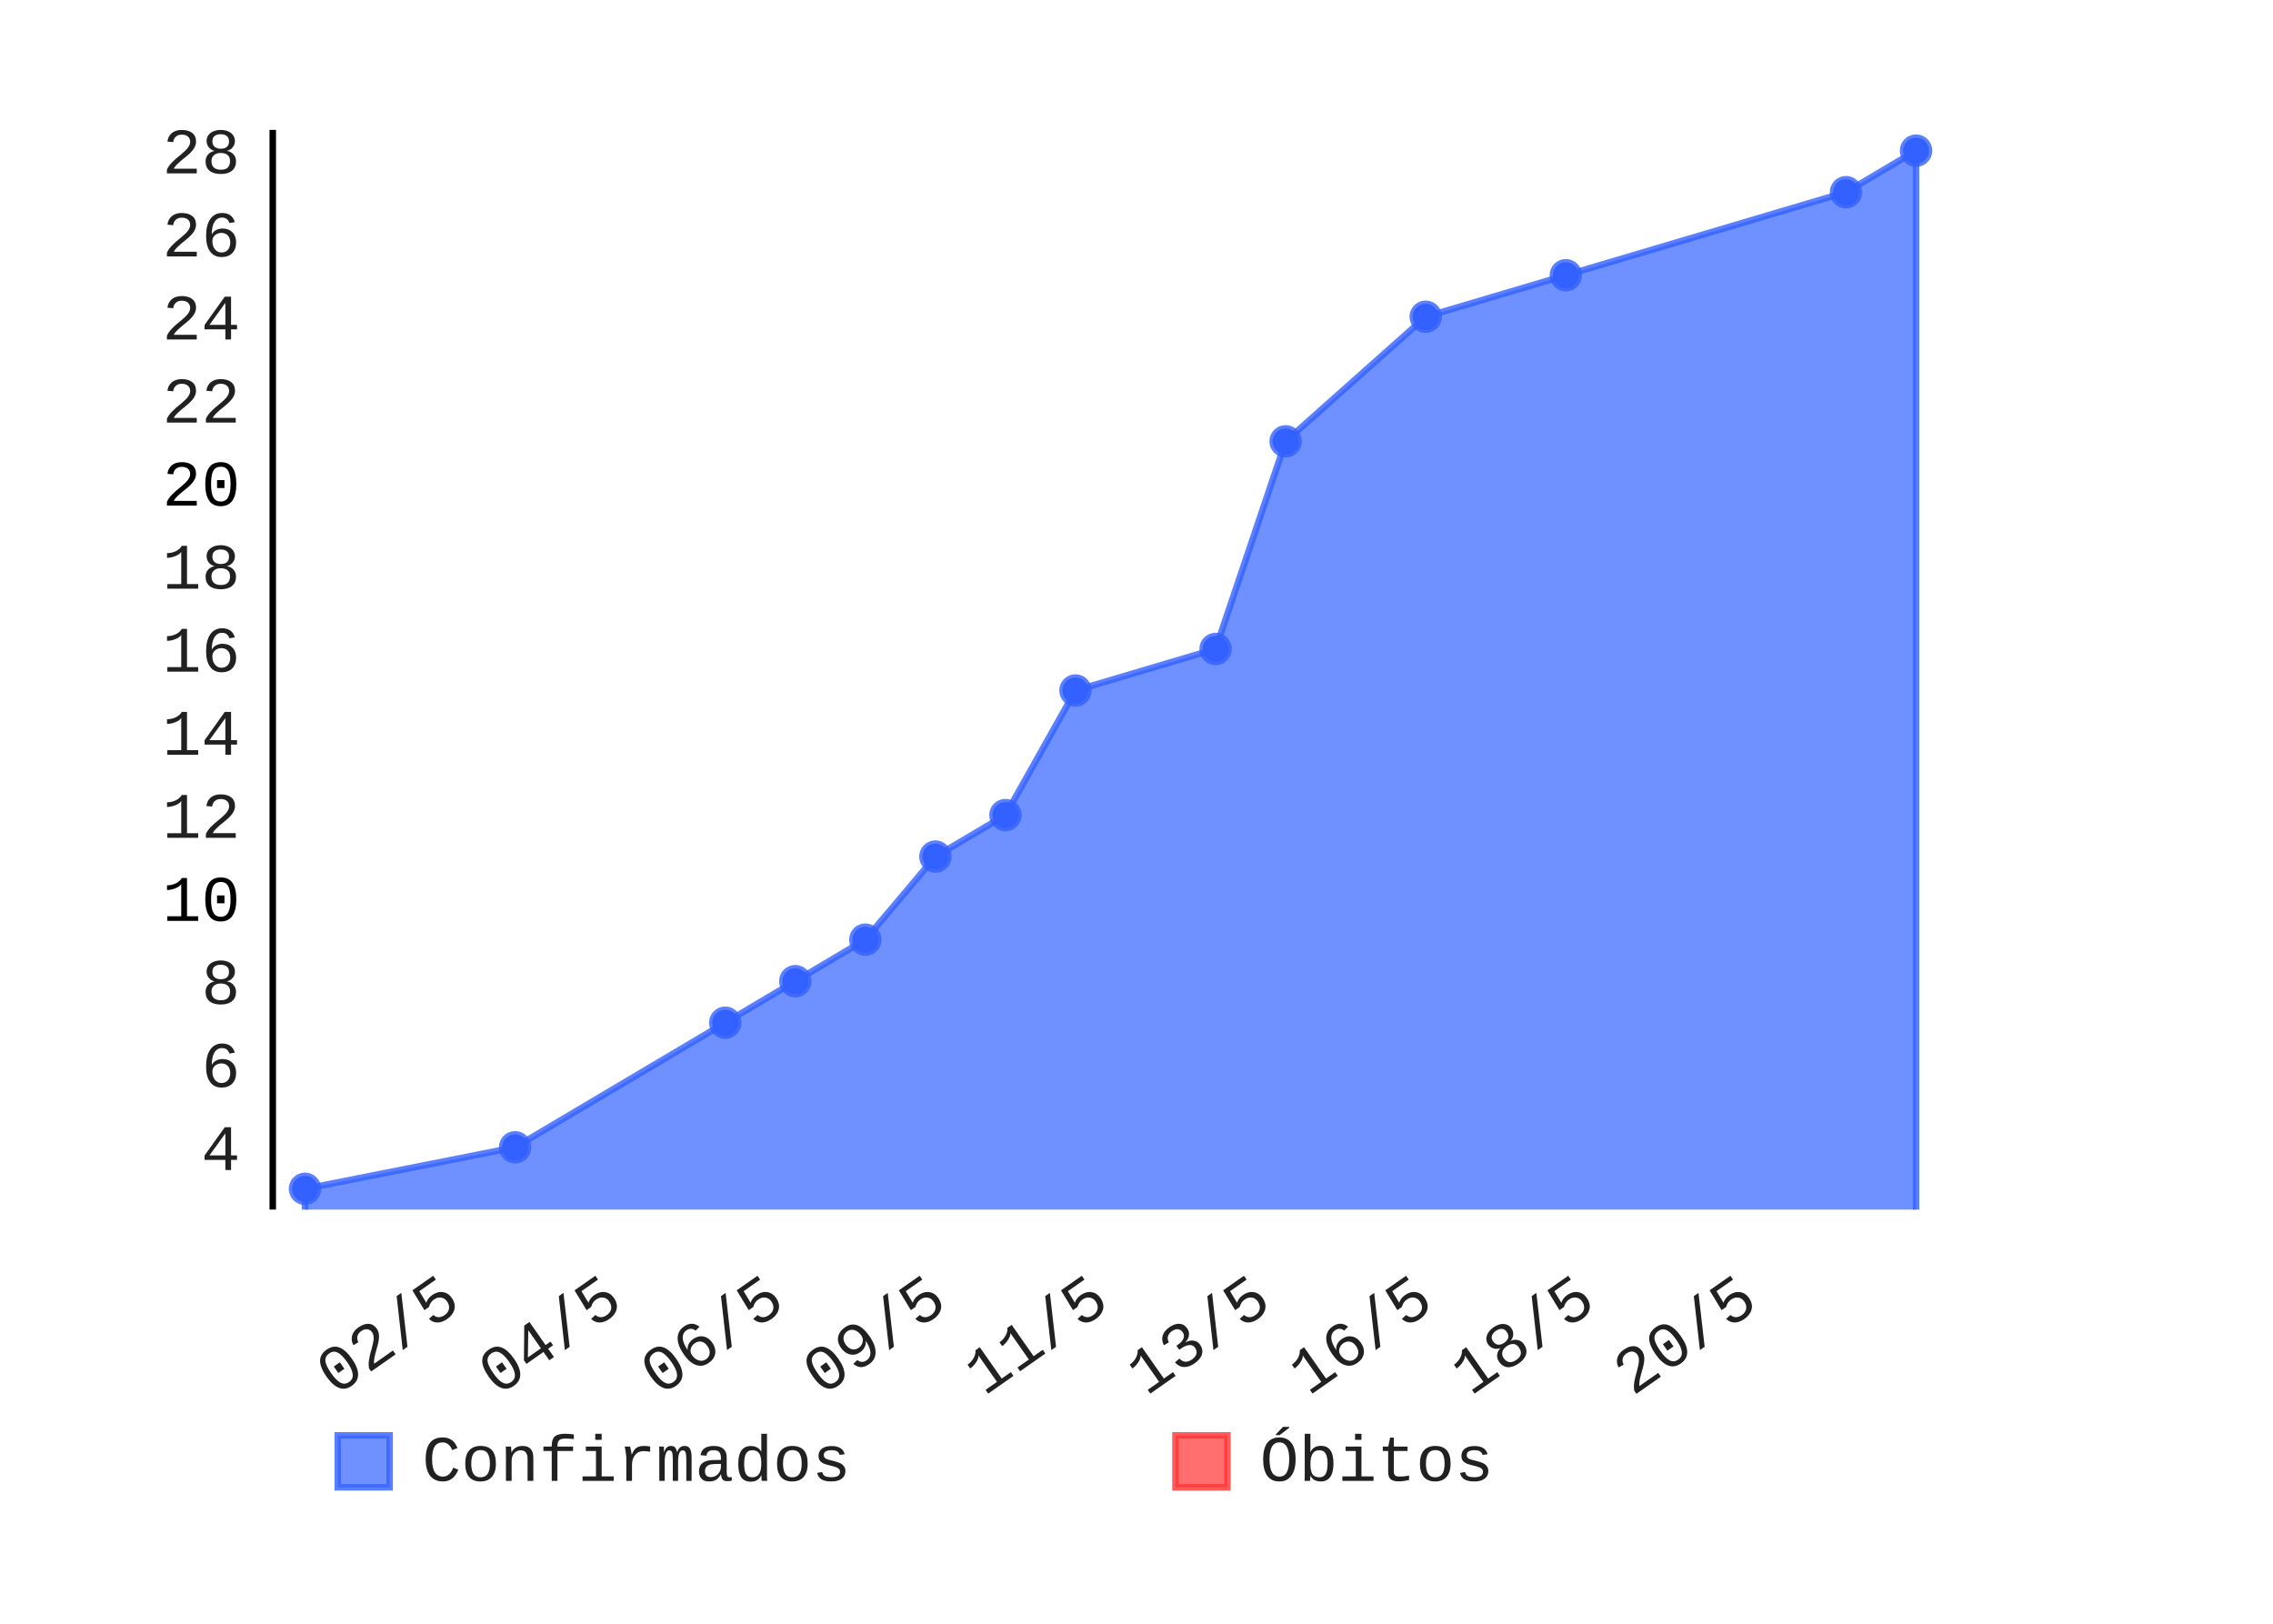
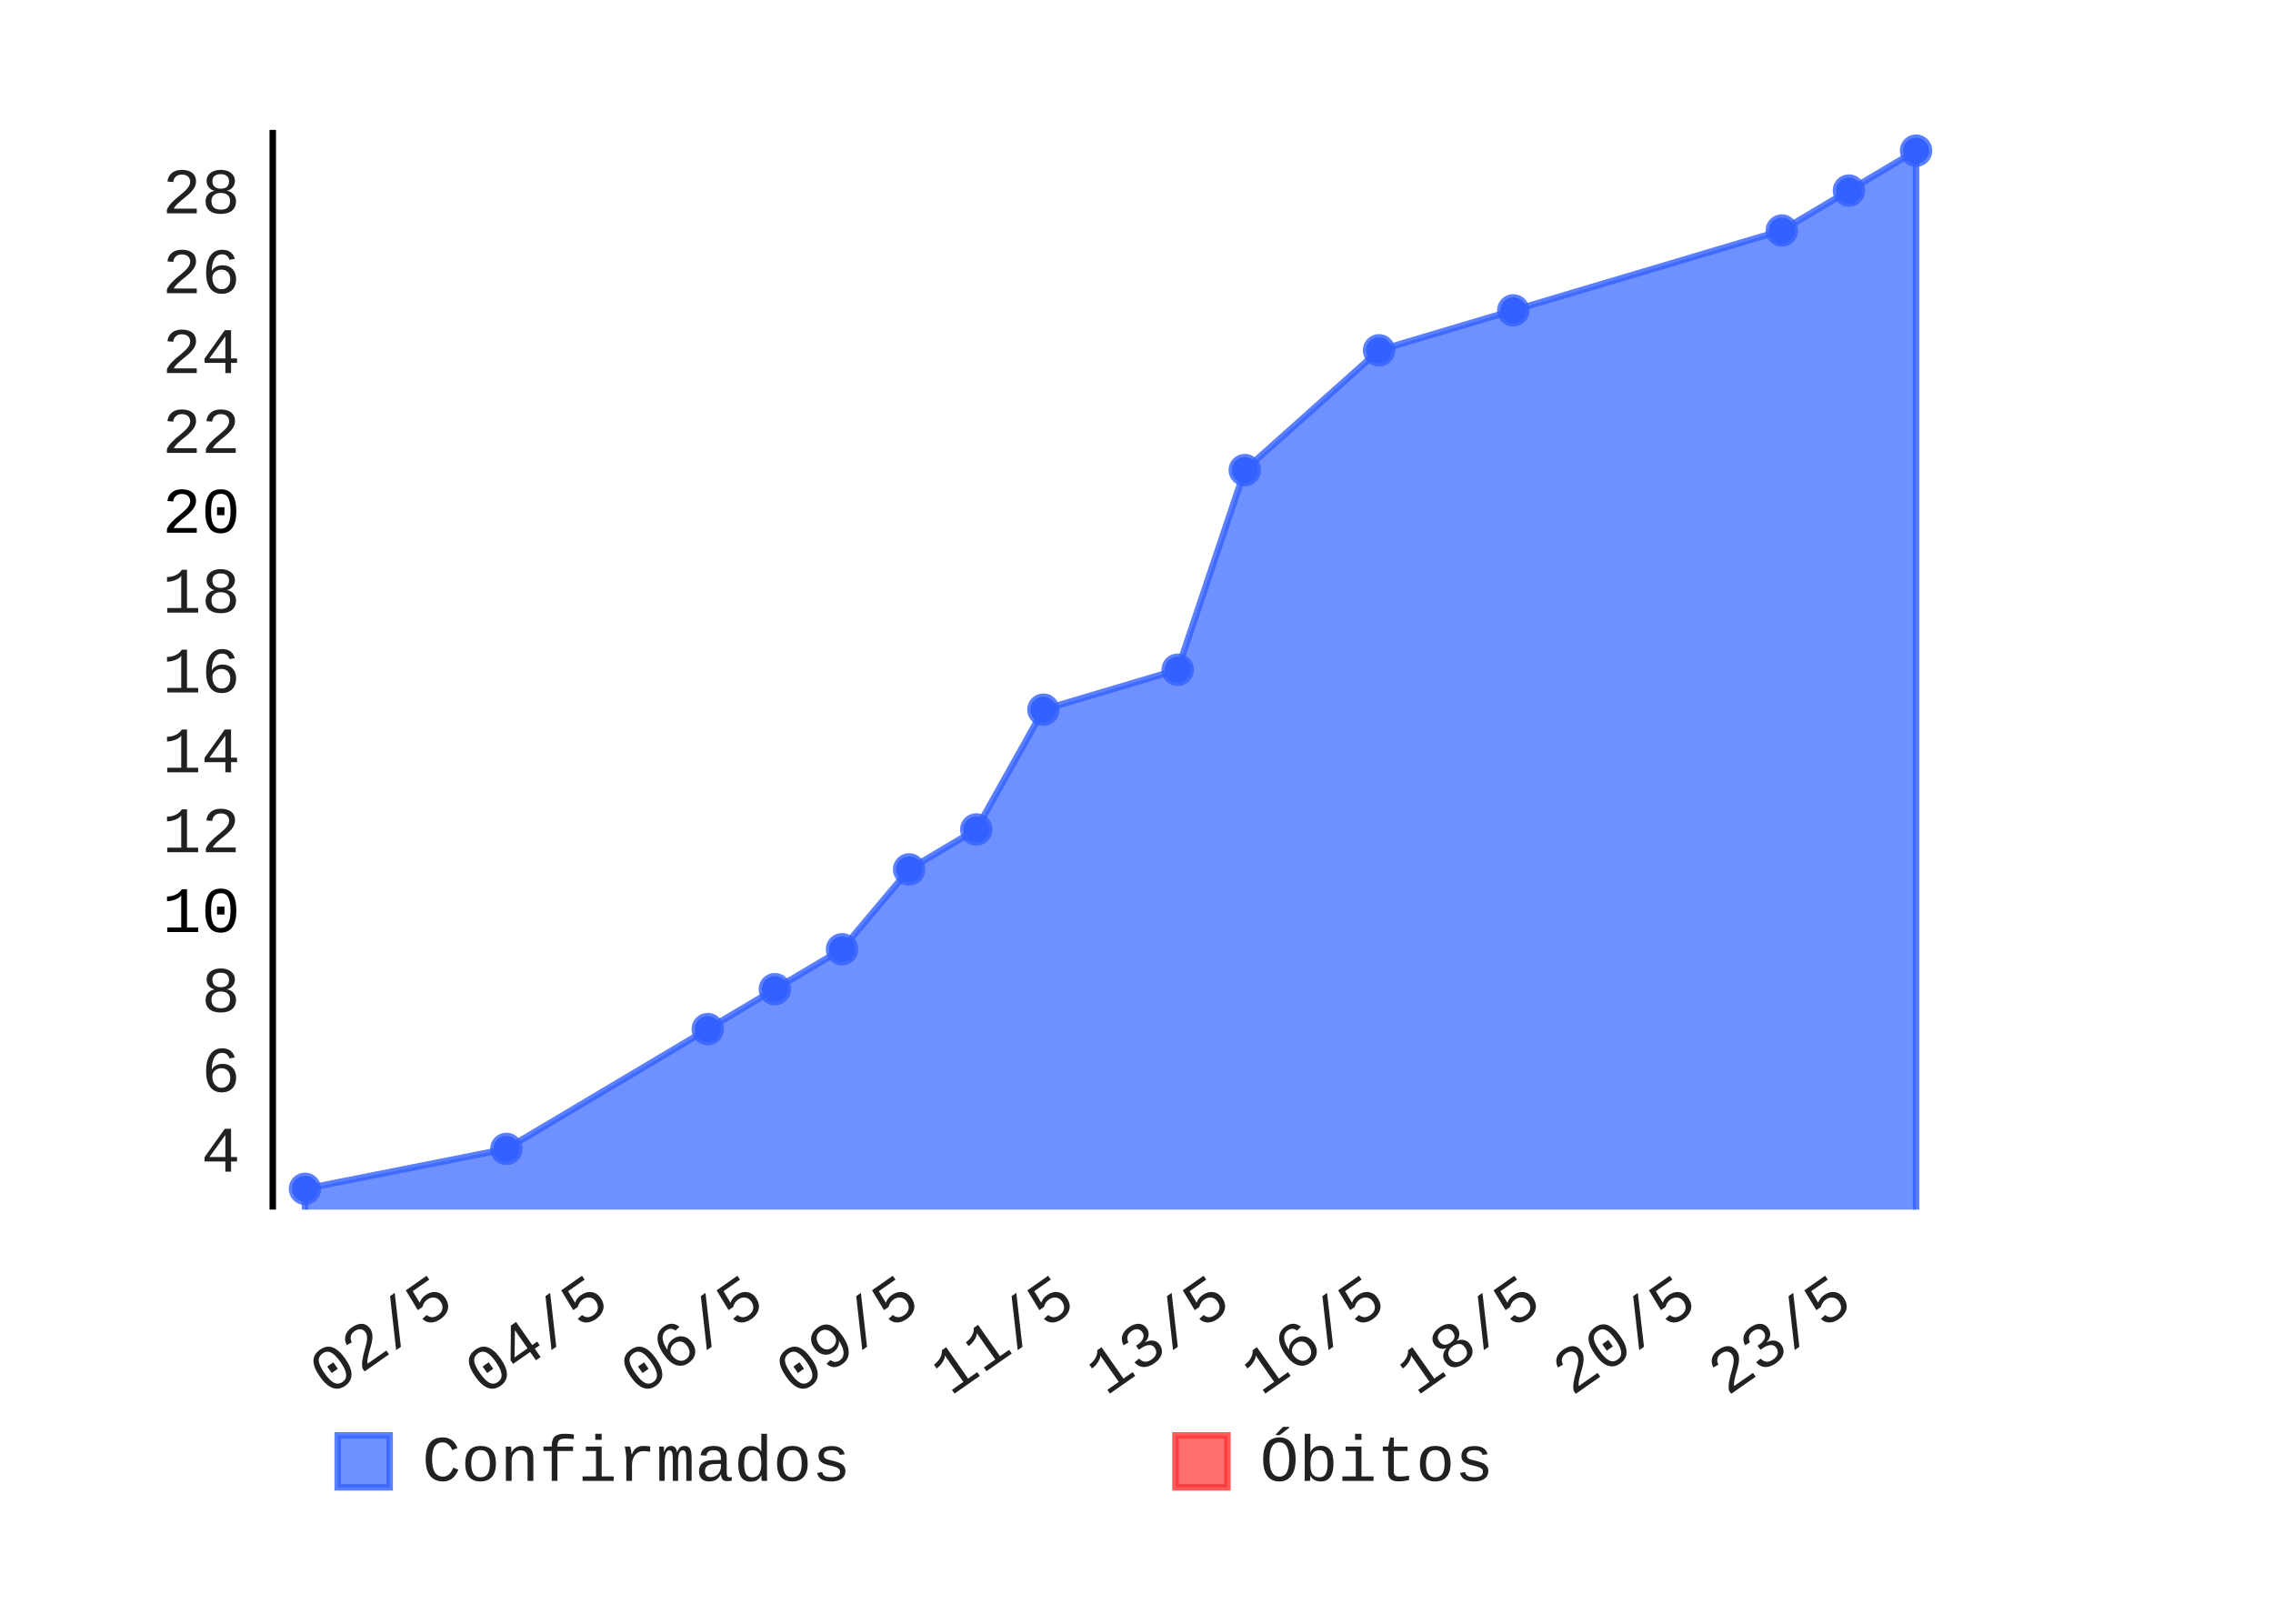
- <svg xmlns="http://www.w3.org/2000/svg" id="chart-be30c157-8542-431a-92e0-816f533727b7" class="pygal-chart" viewBox="0 0 350 250" width="350" height="250">
+ <svg xmlns="http://www.w3.org/2000/svg" id="chart-6f42234d-f6cf-49c8-9ab1-a6273afbf1f7" class="pygal-chart" viewBox="0 0 350 250" width="350" height="250">
  <defs>
-     <style type="text/css">#chart-be30c157-8542-431a-92e0-816f533727b7{-webkit-user-select:none;-webkit-font-smoothing:antialiased;font-family:Consolas,"Liberation Mono",Menlo,Courier,monospace}#chart-be30c157-8542-431a-92e0-816f533727b7 .title{font-family:Consolas,"Liberation Mono",Menlo,Courier,monospace;font-size:8px}#chart-be30c157-8542-431a-92e0-816f533727b7 .legends .legend text{font-family:Consolas,"Liberation Mono",Menlo,Courier,monospace;font-size:10px}#chart-be30c157-8542-431a-92e0-816f533727b7 .axis text{font-family:Consolas,"Liberation Mono",Menlo,Courier,monospace;font-size:10px}#chart-be30c157-8542-431a-92e0-816f533727b7 .axis text.major{font-family:Consolas,"Liberation Mono",Menlo,Courier,monospace;font-size:10px}#chart-be30c157-8542-431a-92e0-816f533727b7 .text-overlay text.value{font-family:Consolas,"Liberation Mono",Menlo,Courier,monospace;font-size:16px}#chart-be30c157-8542-431a-92e0-816f533727b7 .text-overlay text.label{font-family:Consolas,"Liberation Mono",Menlo,Courier,monospace;font-size:10px}#chart-be30c157-8542-431a-92e0-816f533727b7 .tooltip{font-family:Consolas,"Liberation Mono",Menlo,Courier,monospace;font-size:12px}#chart-be30c157-8542-431a-92e0-816f533727b7 text.no_data{font-family:Consolas,"Liberation Mono",Menlo,Courier,monospace;font-size:64px}
- #chart-be30c157-8542-431a-92e0-816f533727b7{background-color:transparent}#chart-be30c157-8542-431a-92e0-816f533727b7 path,#chart-be30c157-8542-431a-92e0-816f533727b7 line,#chart-be30c157-8542-431a-92e0-816f533727b7 rect,#chart-be30c157-8542-431a-92e0-816f533727b7 circle{-webkit-transition:150ms;-moz-transition:150ms;transition:150ms}#chart-be30c157-8542-431a-92e0-816f533727b7 .graph &gt; .background{fill:transparent}#chart-be30c157-8542-431a-92e0-816f533727b7 .plot &gt; .background{fill:rgba(255,255,255,1)}#chart-be30c157-8542-431a-92e0-816f533727b7 .graph{fill:rgba(0,0,0,.87)}#chart-be30c157-8542-431a-92e0-816f533727b7 text.no_data{fill:rgba(0,0,0,1)}#chart-be30c157-8542-431a-92e0-816f533727b7 .title{fill:rgba(0,0,0,1)}#chart-be30c157-8542-431a-92e0-816f533727b7 .legends .legend text{fill:rgba(0,0,0,.87)}#chart-be30c157-8542-431a-92e0-816f533727b7 .legends .legend:hover text{fill:rgba(0,0,0,1)}#chart-be30c157-8542-431a-92e0-816f533727b7 .axis .line{stroke:rgba(0,0,0,1)}#chart-be30c157-8542-431a-92e0-816f533727b7 .axis .guide.line{stroke:rgba(0,0,0,.54)}#chart-be30c157-8542-431a-92e0-816f533727b7 .axis .major.line{stroke:rgba(0,0,0,.87)}#chart-be30c157-8542-431a-92e0-816f533727b7 .axis text.major{fill:rgba(0,0,0,1)}#chart-be30c157-8542-431a-92e0-816f533727b7 .axis.y .guides:hover .guide.line,#chart-be30c157-8542-431a-92e0-816f533727b7 .line-graph .axis.x .guides:hover .guide.line,#chart-be30c157-8542-431a-92e0-816f533727b7 .stackedline-graph .axis.x .guides:hover .guide.line,#chart-be30c157-8542-431a-92e0-816f533727b7 .xy-graph .axis.x .guides:hover .guide.line{stroke:rgba(0,0,0,1)}#chart-be30c157-8542-431a-92e0-816f533727b7 .axis .guides:hover text{fill:rgba(0,0,0,1)}#chart-be30c157-8542-431a-92e0-816f533727b7 .reactive{fill-opacity:.7;stroke-opacity:.8}#chart-be30c157-8542-431a-92e0-816f533727b7 .ci{stroke:rgba(0,0,0,.87)}#chart-be30c157-8542-431a-92e0-816f533727b7 .reactive.active,#chart-be30c157-8542-431a-92e0-816f533727b7 .active .reactive{fill-opacity:.8;stroke-opacity:.9;stroke-width:4}#chart-be30c157-8542-431a-92e0-816f533727b7 .ci .reactive.active{stroke-width:1.5}#chart-be30c157-8542-431a-92e0-816f533727b7 .series text{fill:rgba(0,0,0,1)}#chart-be30c157-8542-431a-92e0-816f533727b7 .tooltip rect{fill:rgba(255,255,255,1);stroke:rgba(0,0,0,1);-webkit-transition:opacity 150ms;-moz-transition:opacity 150ms;transition:opacity 150ms}#chart-be30c157-8542-431a-92e0-816f533727b7 .tooltip .label{fill:rgba(0,0,0,.87)}#chart-be30c157-8542-431a-92e0-816f533727b7 .tooltip .label{fill:rgba(0,0,0,.87)}#chart-be30c157-8542-431a-92e0-816f533727b7 .tooltip .legend{font-size:.8em;fill:rgba(0,0,0,.54)}#chart-be30c157-8542-431a-92e0-816f533727b7 .tooltip .x_label{font-size:.6em;fill:rgba(0,0,0,1)}#chart-be30c157-8542-431a-92e0-816f533727b7 .tooltip .xlink{font-size:.5em;text-decoration:underline}#chart-be30c157-8542-431a-92e0-816f533727b7 .tooltip .value{font-size:1.5em}#chart-be30c157-8542-431a-92e0-816f533727b7 .bound{font-size:.5em}#chart-be30c157-8542-431a-92e0-816f533727b7 .max-value{font-size:.75em;fill:rgba(0,0,0,.54)}#chart-be30c157-8542-431a-92e0-816f533727b7 .map-element{fill:rgba(255,255,255,1);stroke:rgba(0,0,0,.54) !important}#chart-be30c157-8542-431a-92e0-816f533727b7 .map-element .reactive{fill-opacity:inherit;stroke-opacity:inherit}#chart-be30c157-8542-431a-92e0-816f533727b7 .color-0,#chart-be30c157-8542-431a-92e0-816f533727b7 .color-0 a:visited{stroke:#3361FF;fill:#3361FF}#chart-be30c157-8542-431a-92e0-816f533727b7 .color-1,#chart-be30c157-8542-431a-92e0-816f533727b7 .color-1 a:visited{stroke:#FF3333;fill:#FF3333}#chart-be30c157-8542-431a-92e0-816f533727b7 .text-overlay .color-0 text{fill:black}#chart-be30c157-8542-431a-92e0-816f533727b7 .text-overlay .color-1 text{fill:black}
- #chart-be30c157-8542-431a-92e0-816f533727b7 text.no_data{text-anchor:middle}#chart-be30c157-8542-431a-92e0-816f533727b7 .guide.line{fill:none}#chart-be30c157-8542-431a-92e0-816f533727b7 .centered{text-anchor:middle}#chart-be30c157-8542-431a-92e0-816f533727b7 .title{text-anchor:middle}#chart-be30c157-8542-431a-92e0-816f533727b7 .legends .legend text{fill-opacity:1}#chart-be30c157-8542-431a-92e0-816f533727b7 .axis.x text{text-anchor:middle}#chart-be30c157-8542-431a-92e0-816f533727b7 .axis.x:not(.web) text[transform]{text-anchor:start}#chart-be30c157-8542-431a-92e0-816f533727b7 .axis.x:not(.web) text[transform].backwards{text-anchor:end}#chart-be30c157-8542-431a-92e0-816f533727b7 .axis.y text{text-anchor:end}#chart-be30c157-8542-431a-92e0-816f533727b7 .axis.y text[transform].backwards{text-anchor:start}#chart-be30c157-8542-431a-92e0-816f533727b7 .axis.y2 text{text-anchor:start}#chart-be30c157-8542-431a-92e0-816f533727b7 .axis.y2 text[transform].backwards{text-anchor:end}#chart-be30c157-8542-431a-92e0-816f533727b7 .axis .guide.line{stroke-dasharray:4,4}#chart-be30c157-8542-431a-92e0-816f533727b7 .axis .major.guide.line{stroke-dasharray:6,6}#chart-be30c157-8542-431a-92e0-816f533727b7 .horizontal .axis.y .guide.line,#chart-be30c157-8542-431a-92e0-816f533727b7 .horizontal .axis.y2 .guide.line,#chart-be30c157-8542-431a-92e0-816f533727b7 .vertical .axis.x .guide.line{opacity:0}#chart-be30c157-8542-431a-92e0-816f533727b7 .horizontal .axis.always_show .guide.line,#chart-be30c157-8542-431a-92e0-816f533727b7 .vertical .axis.always_show .guide.line{opacity:1 !important}#chart-be30c157-8542-431a-92e0-816f533727b7 .axis.y .guides:hover .guide.line,#chart-be30c157-8542-431a-92e0-816f533727b7 .axis.y2 .guides:hover .guide.line,#chart-be30c157-8542-431a-92e0-816f533727b7 .axis.x .guides:hover .guide.line{opacity:1}#chart-be30c157-8542-431a-92e0-816f533727b7 .axis .guides:hover text{opacity:1}#chart-be30c157-8542-431a-92e0-816f533727b7 .nofill{fill:none}#chart-be30c157-8542-431a-92e0-816f533727b7 .subtle-fill{fill-opacity:.2}#chart-be30c157-8542-431a-92e0-816f533727b7 .dot{stroke-width:1px;fill-opacity:1}#chart-be30c157-8542-431a-92e0-816f533727b7 .dot.active{stroke-width:5px}#chart-be30c157-8542-431a-92e0-816f533727b7 .dot.negative{fill:transparent}#chart-be30c157-8542-431a-92e0-816f533727b7 text,#chart-be30c157-8542-431a-92e0-816f533727b7 tspan{stroke:none !important}#chart-be30c157-8542-431a-92e0-816f533727b7 .series text.active{opacity:1}#chart-be30c157-8542-431a-92e0-816f533727b7 .tooltip rect{fill-opacity:.95;stroke-width:.5}#chart-be30c157-8542-431a-92e0-816f533727b7 .tooltip text{fill-opacity:1}#chart-be30c157-8542-431a-92e0-816f533727b7 .showable{visibility:hidden}#chart-be30c157-8542-431a-92e0-816f533727b7 .showable.shown{visibility:visible}#chart-be30c157-8542-431a-92e0-816f533727b7 .gauge-background{fill:rgba(229,229,229,1);stroke:none}#chart-be30c157-8542-431a-92e0-816f533727b7 .bg-lines{stroke:transparent;stroke-width:2px}</style>
+     <style type="text/css">#chart-6f42234d-f6cf-49c8-9ab1-a6273afbf1f7{-webkit-user-select:none;-webkit-font-smoothing:antialiased;font-family:Consolas,"Liberation Mono",Menlo,Courier,monospace}#chart-6f42234d-f6cf-49c8-9ab1-a6273afbf1f7 .title{font-family:Consolas,"Liberation Mono",Menlo,Courier,monospace;font-size:8px}#chart-6f42234d-f6cf-49c8-9ab1-a6273afbf1f7 .legends .legend text{font-family:Consolas,"Liberation Mono",Menlo,Courier,monospace;font-size:10px}#chart-6f42234d-f6cf-49c8-9ab1-a6273afbf1f7 .axis text{font-family:Consolas,"Liberation Mono",Menlo,Courier,monospace;font-size:10px}#chart-6f42234d-f6cf-49c8-9ab1-a6273afbf1f7 .axis text.major{font-family:Consolas,"Liberation Mono",Menlo,Courier,monospace;font-size:10px}#chart-6f42234d-f6cf-49c8-9ab1-a6273afbf1f7 .text-overlay text.value{font-family:Consolas,"Liberation Mono",Menlo,Courier,monospace;font-size:16px}#chart-6f42234d-f6cf-49c8-9ab1-a6273afbf1f7 .text-overlay text.label{font-family:Consolas,"Liberation Mono",Menlo,Courier,monospace;font-size:10px}#chart-6f42234d-f6cf-49c8-9ab1-a6273afbf1f7 .tooltip{font-family:Consolas,"Liberation Mono",Menlo,Courier,monospace;font-size:12px}#chart-6f42234d-f6cf-49c8-9ab1-a6273afbf1f7 text.no_data{font-family:Consolas,"Liberation Mono",Menlo,Courier,monospace;font-size:64px}
+ #chart-6f42234d-f6cf-49c8-9ab1-a6273afbf1f7{background-color:transparent}#chart-6f42234d-f6cf-49c8-9ab1-a6273afbf1f7 path,#chart-6f42234d-f6cf-49c8-9ab1-a6273afbf1f7 line,#chart-6f42234d-f6cf-49c8-9ab1-a6273afbf1f7 rect,#chart-6f42234d-f6cf-49c8-9ab1-a6273afbf1f7 circle{-webkit-transition:150ms;-moz-transition:150ms;transition:150ms}#chart-6f42234d-f6cf-49c8-9ab1-a6273afbf1f7 .graph &gt; .background{fill:transparent}#chart-6f42234d-f6cf-49c8-9ab1-a6273afbf1f7 .plot &gt; .background{fill:rgba(255,255,255,1)}#chart-6f42234d-f6cf-49c8-9ab1-a6273afbf1f7 .graph{fill:rgba(0,0,0,.87)}#chart-6f42234d-f6cf-49c8-9ab1-a6273afbf1f7 text.no_data{fill:rgba(0,0,0,1)}#chart-6f42234d-f6cf-49c8-9ab1-a6273afbf1f7 .title{fill:rgba(0,0,0,1)}#chart-6f42234d-f6cf-49c8-9ab1-a6273afbf1f7 .legends .legend text{fill:rgba(0,0,0,.87)}#chart-6f42234d-f6cf-49c8-9ab1-a6273afbf1f7 .legends .legend:hover text{fill:rgba(0,0,0,1)}#chart-6f42234d-f6cf-49c8-9ab1-a6273afbf1f7 .axis .line{stroke:rgba(0,0,0,1)}#chart-6f42234d-f6cf-49c8-9ab1-a6273afbf1f7 .axis .guide.line{stroke:rgba(0,0,0,.54)}#chart-6f42234d-f6cf-49c8-9ab1-a6273afbf1f7 .axis .major.line{stroke:rgba(0,0,0,.87)}#chart-6f42234d-f6cf-49c8-9ab1-a6273afbf1f7 .axis text.major{fill:rgba(0,0,0,1)}#chart-6f42234d-f6cf-49c8-9ab1-a6273afbf1f7 .axis.y .guides:hover .guide.line,#chart-6f42234d-f6cf-49c8-9ab1-a6273afbf1f7 .line-graph .axis.x .guides:hover .guide.line,#chart-6f42234d-f6cf-49c8-9ab1-a6273afbf1f7 .stackedline-graph .axis.x .guides:hover .guide.line,#chart-6f42234d-f6cf-49c8-9ab1-a6273afbf1f7 .xy-graph .axis.x .guides:hover .guide.line{stroke:rgba(0,0,0,1)}#chart-6f42234d-f6cf-49c8-9ab1-a6273afbf1f7 .axis .guides:hover text{fill:rgba(0,0,0,1)}#chart-6f42234d-f6cf-49c8-9ab1-a6273afbf1f7 .reactive{fill-opacity:.7;stroke-opacity:.8}#chart-6f42234d-f6cf-49c8-9ab1-a6273afbf1f7 .ci{stroke:rgba(0,0,0,.87)}#chart-6f42234d-f6cf-49c8-9ab1-a6273afbf1f7 .reactive.active,#chart-6f42234d-f6cf-49c8-9ab1-a6273afbf1f7 .active .reactive{fill-opacity:.8;stroke-opacity:.9;stroke-width:4}#chart-6f42234d-f6cf-49c8-9ab1-a6273afbf1f7 .ci .reactive.active{stroke-width:1.5}#chart-6f42234d-f6cf-49c8-9ab1-a6273afbf1f7 .series text{fill:rgba(0,0,0,1)}#chart-6f42234d-f6cf-49c8-9ab1-a6273afbf1f7 .tooltip rect{fill:rgba(255,255,255,1);stroke:rgba(0,0,0,1);-webkit-transition:opacity 150ms;-moz-transition:opacity 150ms;transition:opacity 150ms}#chart-6f42234d-f6cf-49c8-9ab1-a6273afbf1f7 .tooltip .label{fill:rgba(0,0,0,.87)}#chart-6f42234d-f6cf-49c8-9ab1-a6273afbf1f7 .tooltip .label{fill:rgba(0,0,0,.87)}#chart-6f42234d-f6cf-49c8-9ab1-a6273afbf1f7 .tooltip .legend{font-size:.8em;fill:rgba(0,0,0,.54)}#chart-6f42234d-f6cf-49c8-9ab1-a6273afbf1f7 .tooltip .x_label{font-size:.6em;fill:rgba(0,0,0,1)}#chart-6f42234d-f6cf-49c8-9ab1-a6273afbf1f7 .tooltip .xlink{font-size:.5em;text-decoration:underline}#chart-6f42234d-f6cf-49c8-9ab1-a6273afbf1f7 .tooltip .value{font-size:1.5em}#chart-6f42234d-f6cf-49c8-9ab1-a6273afbf1f7 .bound{font-size:.5em}#chart-6f42234d-f6cf-49c8-9ab1-a6273afbf1f7 .max-value{font-size:.75em;fill:rgba(0,0,0,.54)}#chart-6f42234d-f6cf-49c8-9ab1-a6273afbf1f7 .map-element{fill:rgba(255,255,255,1);stroke:rgba(0,0,0,.54) !important}#chart-6f42234d-f6cf-49c8-9ab1-a6273afbf1f7 .map-element .reactive{fill-opacity:inherit;stroke-opacity:inherit}#chart-6f42234d-f6cf-49c8-9ab1-a6273afbf1f7 .color-0,#chart-6f42234d-f6cf-49c8-9ab1-a6273afbf1f7 .color-0 a:visited{stroke:#3361FF;fill:#3361FF}#chart-6f42234d-f6cf-49c8-9ab1-a6273afbf1f7 .color-1,#chart-6f42234d-f6cf-49c8-9ab1-a6273afbf1f7 .color-1 a:visited{stroke:#FF3333;fill:#FF3333}#chart-6f42234d-f6cf-49c8-9ab1-a6273afbf1f7 .text-overlay .color-0 text{fill:black}#chart-6f42234d-f6cf-49c8-9ab1-a6273afbf1f7 .text-overlay .color-1 text{fill:black}
+ #chart-6f42234d-f6cf-49c8-9ab1-a6273afbf1f7 text.no_data{text-anchor:middle}#chart-6f42234d-f6cf-49c8-9ab1-a6273afbf1f7 .guide.line{fill:none}#chart-6f42234d-f6cf-49c8-9ab1-a6273afbf1f7 .centered{text-anchor:middle}#chart-6f42234d-f6cf-49c8-9ab1-a6273afbf1f7 .title{text-anchor:middle}#chart-6f42234d-f6cf-49c8-9ab1-a6273afbf1f7 .legends .legend text{fill-opacity:1}#chart-6f42234d-f6cf-49c8-9ab1-a6273afbf1f7 .axis.x text{text-anchor:middle}#chart-6f42234d-f6cf-49c8-9ab1-a6273afbf1f7 .axis.x:not(.web) text[transform]{text-anchor:start}#chart-6f42234d-f6cf-49c8-9ab1-a6273afbf1f7 .axis.x:not(.web) text[transform].backwards{text-anchor:end}#chart-6f42234d-f6cf-49c8-9ab1-a6273afbf1f7 .axis.y text{text-anchor:end}#chart-6f42234d-f6cf-49c8-9ab1-a6273afbf1f7 .axis.y text[transform].backwards{text-anchor:start}#chart-6f42234d-f6cf-49c8-9ab1-a6273afbf1f7 .axis.y2 text{text-anchor:start}#chart-6f42234d-f6cf-49c8-9ab1-a6273afbf1f7 .axis.y2 text[transform].backwards{text-anchor:end}#chart-6f42234d-f6cf-49c8-9ab1-a6273afbf1f7 .axis .guide.line{stroke-dasharray:4,4}#chart-6f42234d-f6cf-49c8-9ab1-a6273afbf1f7 .axis .major.guide.line{stroke-dasharray:6,6}#chart-6f42234d-f6cf-49c8-9ab1-a6273afbf1f7 .horizontal .axis.y .guide.line,#chart-6f42234d-f6cf-49c8-9ab1-a6273afbf1f7 .horizontal .axis.y2 .guide.line,#chart-6f42234d-f6cf-49c8-9ab1-a6273afbf1f7 .vertical .axis.x .guide.line{opacity:0}#chart-6f42234d-f6cf-49c8-9ab1-a6273afbf1f7 .horizontal .axis.always_show .guide.line,#chart-6f42234d-f6cf-49c8-9ab1-a6273afbf1f7 .vertical .axis.always_show .guide.line{opacity:1 !important}#chart-6f42234d-f6cf-49c8-9ab1-a6273afbf1f7 .axis.y .guides:hover .guide.line,#chart-6f42234d-f6cf-49c8-9ab1-a6273afbf1f7 .axis.y2 .guides:hover .guide.line,#chart-6f42234d-f6cf-49c8-9ab1-a6273afbf1f7 .axis.x .guides:hover .guide.line{opacity:1}#chart-6f42234d-f6cf-49c8-9ab1-a6273afbf1f7 .axis .guides:hover text{opacity:1}#chart-6f42234d-f6cf-49c8-9ab1-a6273afbf1f7 .nofill{fill:none}#chart-6f42234d-f6cf-49c8-9ab1-a6273afbf1f7 .subtle-fill{fill-opacity:.2}#chart-6f42234d-f6cf-49c8-9ab1-a6273afbf1f7 .dot{stroke-width:1px;fill-opacity:1}#chart-6f42234d-f6cf-49c8-9ab1-a6273afbf1f7 .dot.active{stroke-width:5px}#chart-6f42234d-f6cf-49c8-9ab1-a6273afbf1f7 .dot.negative{fill:transparent}#chart-6f42234d-f6cf-49c8-9ab1-a6273afbf1f7 text,#chart-6f42234d-f6cf-49c8-9ab1-a6273afbf1f7 tspan{stroke:none !important}#chart-6f42234d-f6cf-49c8-9ab1-a6273afbf1f7 .series text.active{opacity:1}#chart-6f42234d-f6cf-49c8-9ab1-a6273afbf1f7 .tooltip rect{fill-opacity:.95;stroke-width:.5}#chart-6f42234d-f6cf-49c8-9ab1-a6273afbf1f7 .tooltip text{fill-opacity:1}#chart-6f42234d-f6cf-49c8-9ab1-a6273afbf1f7 .showable{visibility:hidden}#chart-6f42234d-f6cf-49c8-9ab1-a6273afbf1f7 .showable.shown{visibility:visible}#chart-6f42234d-f6cf-49c8-9ab1-a6273afbf1f7 .gauge-background{fill:rgba(229,229,229,1);stroke:none}#chart-6f42234d-f6cf-49c8-9ab1-a6273afbf1f7 .bg-lines{stroke:transparent;stroke-width:2px}</style>
  </defs>
  <g class="graph datetimeline-graph vertical">
    <rect x="0" y="0" width="350" height="250" class="background" />
    <g transform="translate(42, 20)" class="plot">
      <rect x="0" y="0" width="258.0" height="166.234" class="background" />
      <g class="axis y">
        <g class="guides">
-           <text x="-5" y="160.144" class="">4</text>
+           <text x="-5" y="160.39" class="">4</text>
        </g>
        <g class="guides">
-           <text x="-5" y="147.356" class="">6</text>
+           <text x="-5" y="148.094" class="">6</text>
        </g>
        <g class="guides">
-           <text x="-5" y="134.569" class="">8</text>
+           <text x="-5" y="135.799" class="">8</text>
        </g>
        <g class="guides">
-           <text x="-5" y="121.782" class="major">10</text>
+           <text x="-5" y="123.503" class="major">10</text>
        </g>
        <g class="guides">
-           <text x="-5" y="108.995" class="">12</text>
+           <text x="-5" y="111.208" class="">12</text>
        </g>
        <g class="guides">
-           <text x="-5" y="96.208" class="">14</text>
+           <text x="-5" y="98.913" class="">14</text>
        </g>
        <g class="guides">
-           <text x="-5" y="83.42" class="">16</text>
+           <text x="-5" y="86.617" class="">16</text>
        </g>
        <g class="guides">
-           <text x="-5" y="70.633" class="">18</text>
+           <text x="-5" y="74.322" class="">18</text>
        </g>
        <g class="guides">
-           <text x="-5" y="57.846" class="major">20</text>
+           <text x="-5" y="62.026" class="major">20</text>
        </g>
        <g class="guides">
-           <text x="-5" y="45.059" class="">22</text>
+           <text x="-5" y="49.731" class="">22</text>
        </g>
        <g class="guides">
-           <text x="-5" y="32.271" class="">24</text>
+           <text x="-5" y="37.435" class="">24</text>
        </g>
        <g class="guides">
-           <text x="-5" y="19.484" class="">26</text>
+           <text x="-5" y="25.14" class="">26</text>
        </g>
        <g class="guides">
-           <text x="-5" y="6.697" class="">28</text>
+           <text x="-5" y="12.845" class="">28</text>
        </g>
      </g>
      <g class="axis x">
        <path d="M0 0 v166.234" class="line" />
        <g class="guides">
-           <path d="M29.33 0 v166.234" class="guide line" />
-           <text x="29.33" y="181.234" class="backwards" transform="rotate(325 29.3298 181.2342)">02/5</text>
+           <path d="M28.314 0 v166.234" class="guide line" />
+           <text x="28.314" y="181.234" class="backwards" transform="rotate(325 28.31446 181.2342)">02/5</text>
        </g>
        <g class="guides">
-           <path d="M54.297 0 v166.234" class="guide line" />
-           <text x="54.297" y="181.234" class="backwards" transform="rotate(325 54.29729 181.2342)">04/5</text>
+           <path d="M52.242 0 v166.234" class="guide line" />
+           <text x="52.242" y="181.234" class="backwards" transform="rotate(325 52.24163 181.2342)">04/5</text>
        </g>
        <g class="guides">
-           <path d="M79.265 0 v166.234" class="guide line" />
-           <text x="79.265" y="181.234" class="backwards" transform="rotate(325 79.26477 181.2342)">06/5</text>
+           <path d="M76.169 0 v166.234" class="guide line" />
+           <text x="76.169" y="181.234" class="backwards" transform="rotate(325 76.1688 181.2342)">06/5</text>
        </g>
        <g class="guides">
-           <path d="M104.232 0 v166.234" class="guide line" />
-           <text x="104.232" y="181.234" class="backwards" transform="rotate(325 104.2323 181.2342)">09/5</text>
+           <path d="M100.096 0 v166.234" class="guide line" />
+           <text x="100.096" y="181.234" class="backwards" transform="rotate(325 100.096 181.2342)">09/5</text>
        </g>
        <g class="guides">
-           <path d="M129.2 0 v166.234" class="guide line" />
-           <text x="129.2" y="181.234" class="backwards" transform="rotate(325 129.1997 181.2342)">11/5</text>
+           <path d="M124.023 0 v166.234" class="guide line" />
+           <text x="124.023" y="181.234" class="backwards" transform="rotate(325 124.0231 181.2342)">11/5</text>
        </g>
        <g class="guides">
-           <path d="M154.167 0 v166.234" class="guide line" />
-           <text x="154.167" y="181.234" class="backwards" transform="rotate(325 154.1672 181.2342)">13/5</text>
+           <path d="M147.95 0 v166.234" class="guide line" />
+           <text x="147.95" y="181.234" class="backwards" transform="rotate(325 147.9503 181.2342)">13/5</text>
        </g>
        <g class="guides">
-           <path d="M179.135 0 v166.234" class="guide line" />
-           <text x="179.135" y="181.234" class="backwards" transform="rotate(325 179.1347 181.2342)">16/5</text>
+           <path d="M171.877 0 v166.234" class="guide line" />
+           <text x="171.877" y="181.234" class="backwards" transform="rotate(325 171.8775 181.2342)">16/5</text>
        </g>
        <g class="guides">
-           <path d="M204.102 0 v166.234" class="guide line" />
-           <text x="204.102" y="181.234" class="backwards" transform="rotate(325 204.1022 181.2342)">18/5</text>
+           <path d="M195.805 0 v166.234" class="guide line" />
+           <text x="195.805" y="181.234" class="backwards" transform="rotate(325 195.8047 181.2342)">18/5</text>
        </g>
        <g class="guides">
-           <path d="M229.07 0 v166.234" class="guide line" />
-           <text x="229.07" y="181.234" class="backwards" transform="rotate(325 229.0697 181.2342)">20/5</text>
+           <path d="M219.732 0 v166.234" class="guide line" />
+           <text x="219.732" y="181.234" class="backwards" transform="rotate(325 219.7318 181.2342)">20/5</text>
+         </g>
+         <g class="guides">
+           <path d="M243.659 0 v166.234" class="guide line" />
+           <text x="243.659" y="181.234" class="backwards" transform="rotate(325 243.659 181.2342)">23/5</text>
        </g>
      </g>
      <g class="series serie-0 color-0">
-         <path d="M4.962 166.234 L4.962 163.037 37.319 156.644 69.677 137.463 80.463 131.069 91.249 124.676 102.035 111.888 112.821 105.495 123.607 86.314 145.179 79.92 155.965 47.952 177.537 28.771 199.109 22.378 242.253 9.59 253.038 3.197 253.038 166.234" class="line reactive" />
+         <path d="M4.962 166.234 L4.962 163.037 35.971 156.89 66.981 138.447 77.317 132.299 87.654 126.151 97.99 113.856 108.327 107.708 118.663 89.265 139.337 83.117 149.673 52.379 170.346 33.935 191.019 27.788 232.365 15.492 242.702 9.345 253.038 3.197 253.038 166.234" class="line reactive" />
      </g>
      <g class="series serie-1 color-1" />
    </g>
    <g class="titles" />
    <g transform="translate(42, 20)" class="plot overlay">
      <g class="series serie-0 color-0">
        <g class="dots">
          <circle cx="4.962" cy="163.037" r="2" class="dot reactive tooltip-trigger" />
        </g>
        <g class="dots">
-           <circle cx="37.319" cy="156.644" r="2" class="dot reactive tooltip-trigger" />
+           <circle cx="35.971" cy="156.89" r="2" class="dot reactive tooltip-trigger" />
        </g>
        <g class="dots">
-           <circle cx="69.677" cy="137.463" r="2" class="dot reactive tooltip-trigger" />
+           <circle cx="66.981" cy="138.447" r="2" class="dot reactive tooltip-trigger" />
        </g>
        <g class="dots">
-           <circle cx="80.463" cy="131.069" r="2" class="dot reactive tooltip-trigger" />
+           <circle cx="77.317" cy="132.299" r="2" class="dot reactive tooltip-trigger" />
        </g>
        <g class="dots">
-           <circle cx="91.249" cy="124.676" r="2" class="dot reactive tooltip-trigger" />
+           <circle cx="87.654" cy="126.151" r="2" class="dot reactive tooltip-trigger" />
        </g>
        <g class="dots">
-           <circle cx="102.035" cy="111.888" r="2" class="dot reactive tooltip-trigger" />
+           <circle cx="97.99" cy="113.856" r="2" class="dot reactive tooltip-trigger" />
        </g>
        <g class="dots">
-           <circle cx="112.821" cy="105.495" r="2" class="dot reactive tooltip-trigger" />
+           <circle cx="108.327" cy="107.708" r="2" class="dot reactive tooltip-trigger" />
        </g>
        <g class="dots">
-           <circle cx="123.607" cy="86.314" r="2" class="dot reactive tooltip-trigger" />
+           <circle cx="118.663" cy="89.265" r="2" class="dot reactive tooltip-trigger" />
        </g>
        <g class="dots">
-           <circle cx="145.179" cy="79.92" r="2" class="dot reactive tooltip-trigger" />
+           <circle cx="139.337" cy="83.117" r="2" class="dot reactive tooltip-trigger" />
        </g>
        <g class="dots">
-           <circle cx="155.965" cy="47.952" r="2" class="dot reactive tooltip-trigger" />
+           <circle cx="149.673" cy="52.379" r="2" class="dot reactive tooltip-trigger" />
        </g>
        <g class="dots">
-           <circle cx="177.537" cy="28.771" r="2" class="dot reactive tooltip-trigger" />
+           <circle cx="170.346" cy="33.935" r="2" class="dot reactive tooltip-trigger" />
        </g>
        <g class="dots">
-           <circle cx="199.109" cy="22.378" r="2" class="dot reactive tooltip-trigger" />
+           <circle cx="191.019" cy="27.788" r="2" class="dot reactive tooltip-trigger" />
        </g>
        <g class="dots">
-           <circle cx="242.253" cy="9.59" r="2" class="dot reactive tooltip-trigger" />
+           <circle cx="232.365" cy="15.492" r="2" class="dot reactive tooltip-trigger" />
+         </g>
+         <g class="dots">
+           <circle cx="242.702" cy="9.345" r="2" class="dot reactive tooltip-trigger" />
        </g>
        <g class="dots">
          <circle cx="253.038" cy="3.197" r="2" class="dot reactive tooltip-trigger" />
        </g>
      </g>
      <g class="series serie-1 color-1" />
    </g>
    <g transform="translate(42, 20)" class="plot text-overlay">
      <g class="series serie-0 color-0" />
      <g class="series serie-1 color-1" />
    </g>
    <g transform="translate(42, 20)" class="plot tooltip-overlay">
      <g transform="translate(0 0)" style="opacity: 0" class="tooltip">
        <rect rx="10" ry="10" width="0" height="0" class="tooltip-box" />
        <g class="text" />
      </g>
    </g>
    <g transform="translate(52, 220)" class="legends">
      <g id="activate-serie-0" class="legend reactive activate-serie">
        <rect x="0.0" y="1.0" width="8" height="8" class="color-0 reactive" />
        <text x="13.0" y="8.0">Confirmados</text>
      </g>
      <g id="activate-serie-1" class="legend reactive activate-serie">
        <rect x="129.0" y="1.0" width="8" height="8" class="color-1 reactive" />
        <text x="142.0" y="8.0">Óbitos</text>
      </g>
    </g>
  </g>
</svg>
